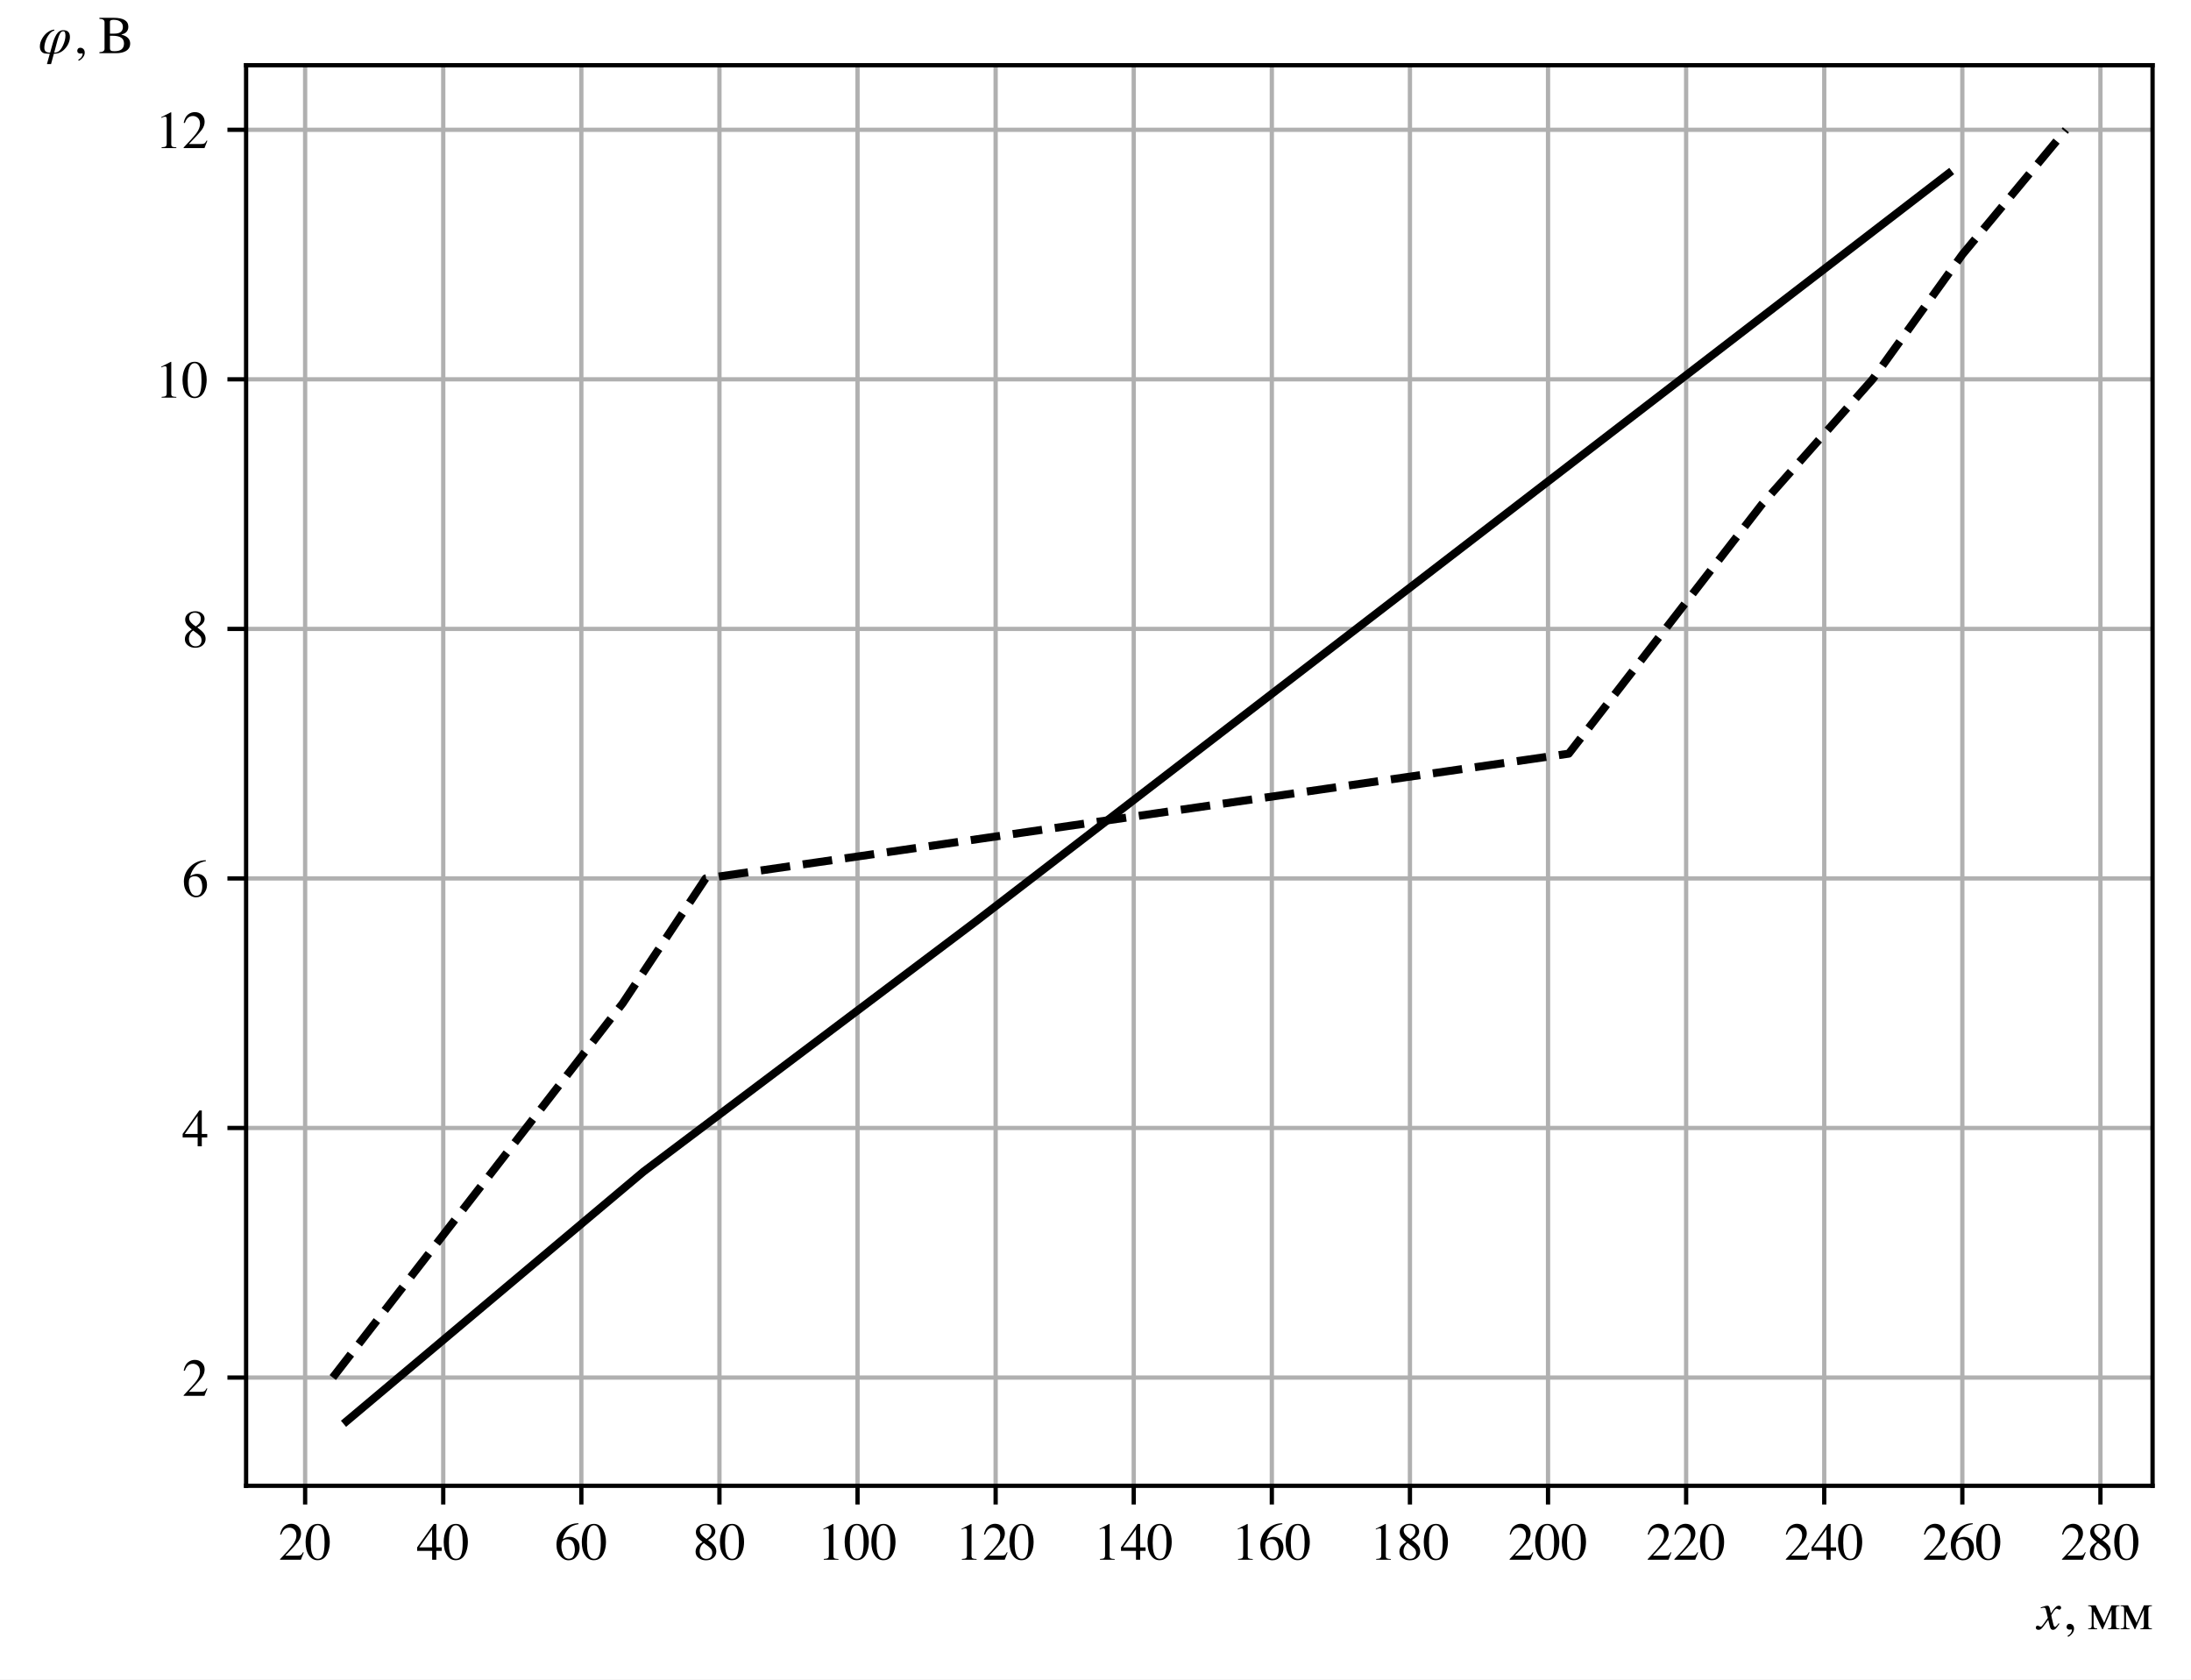
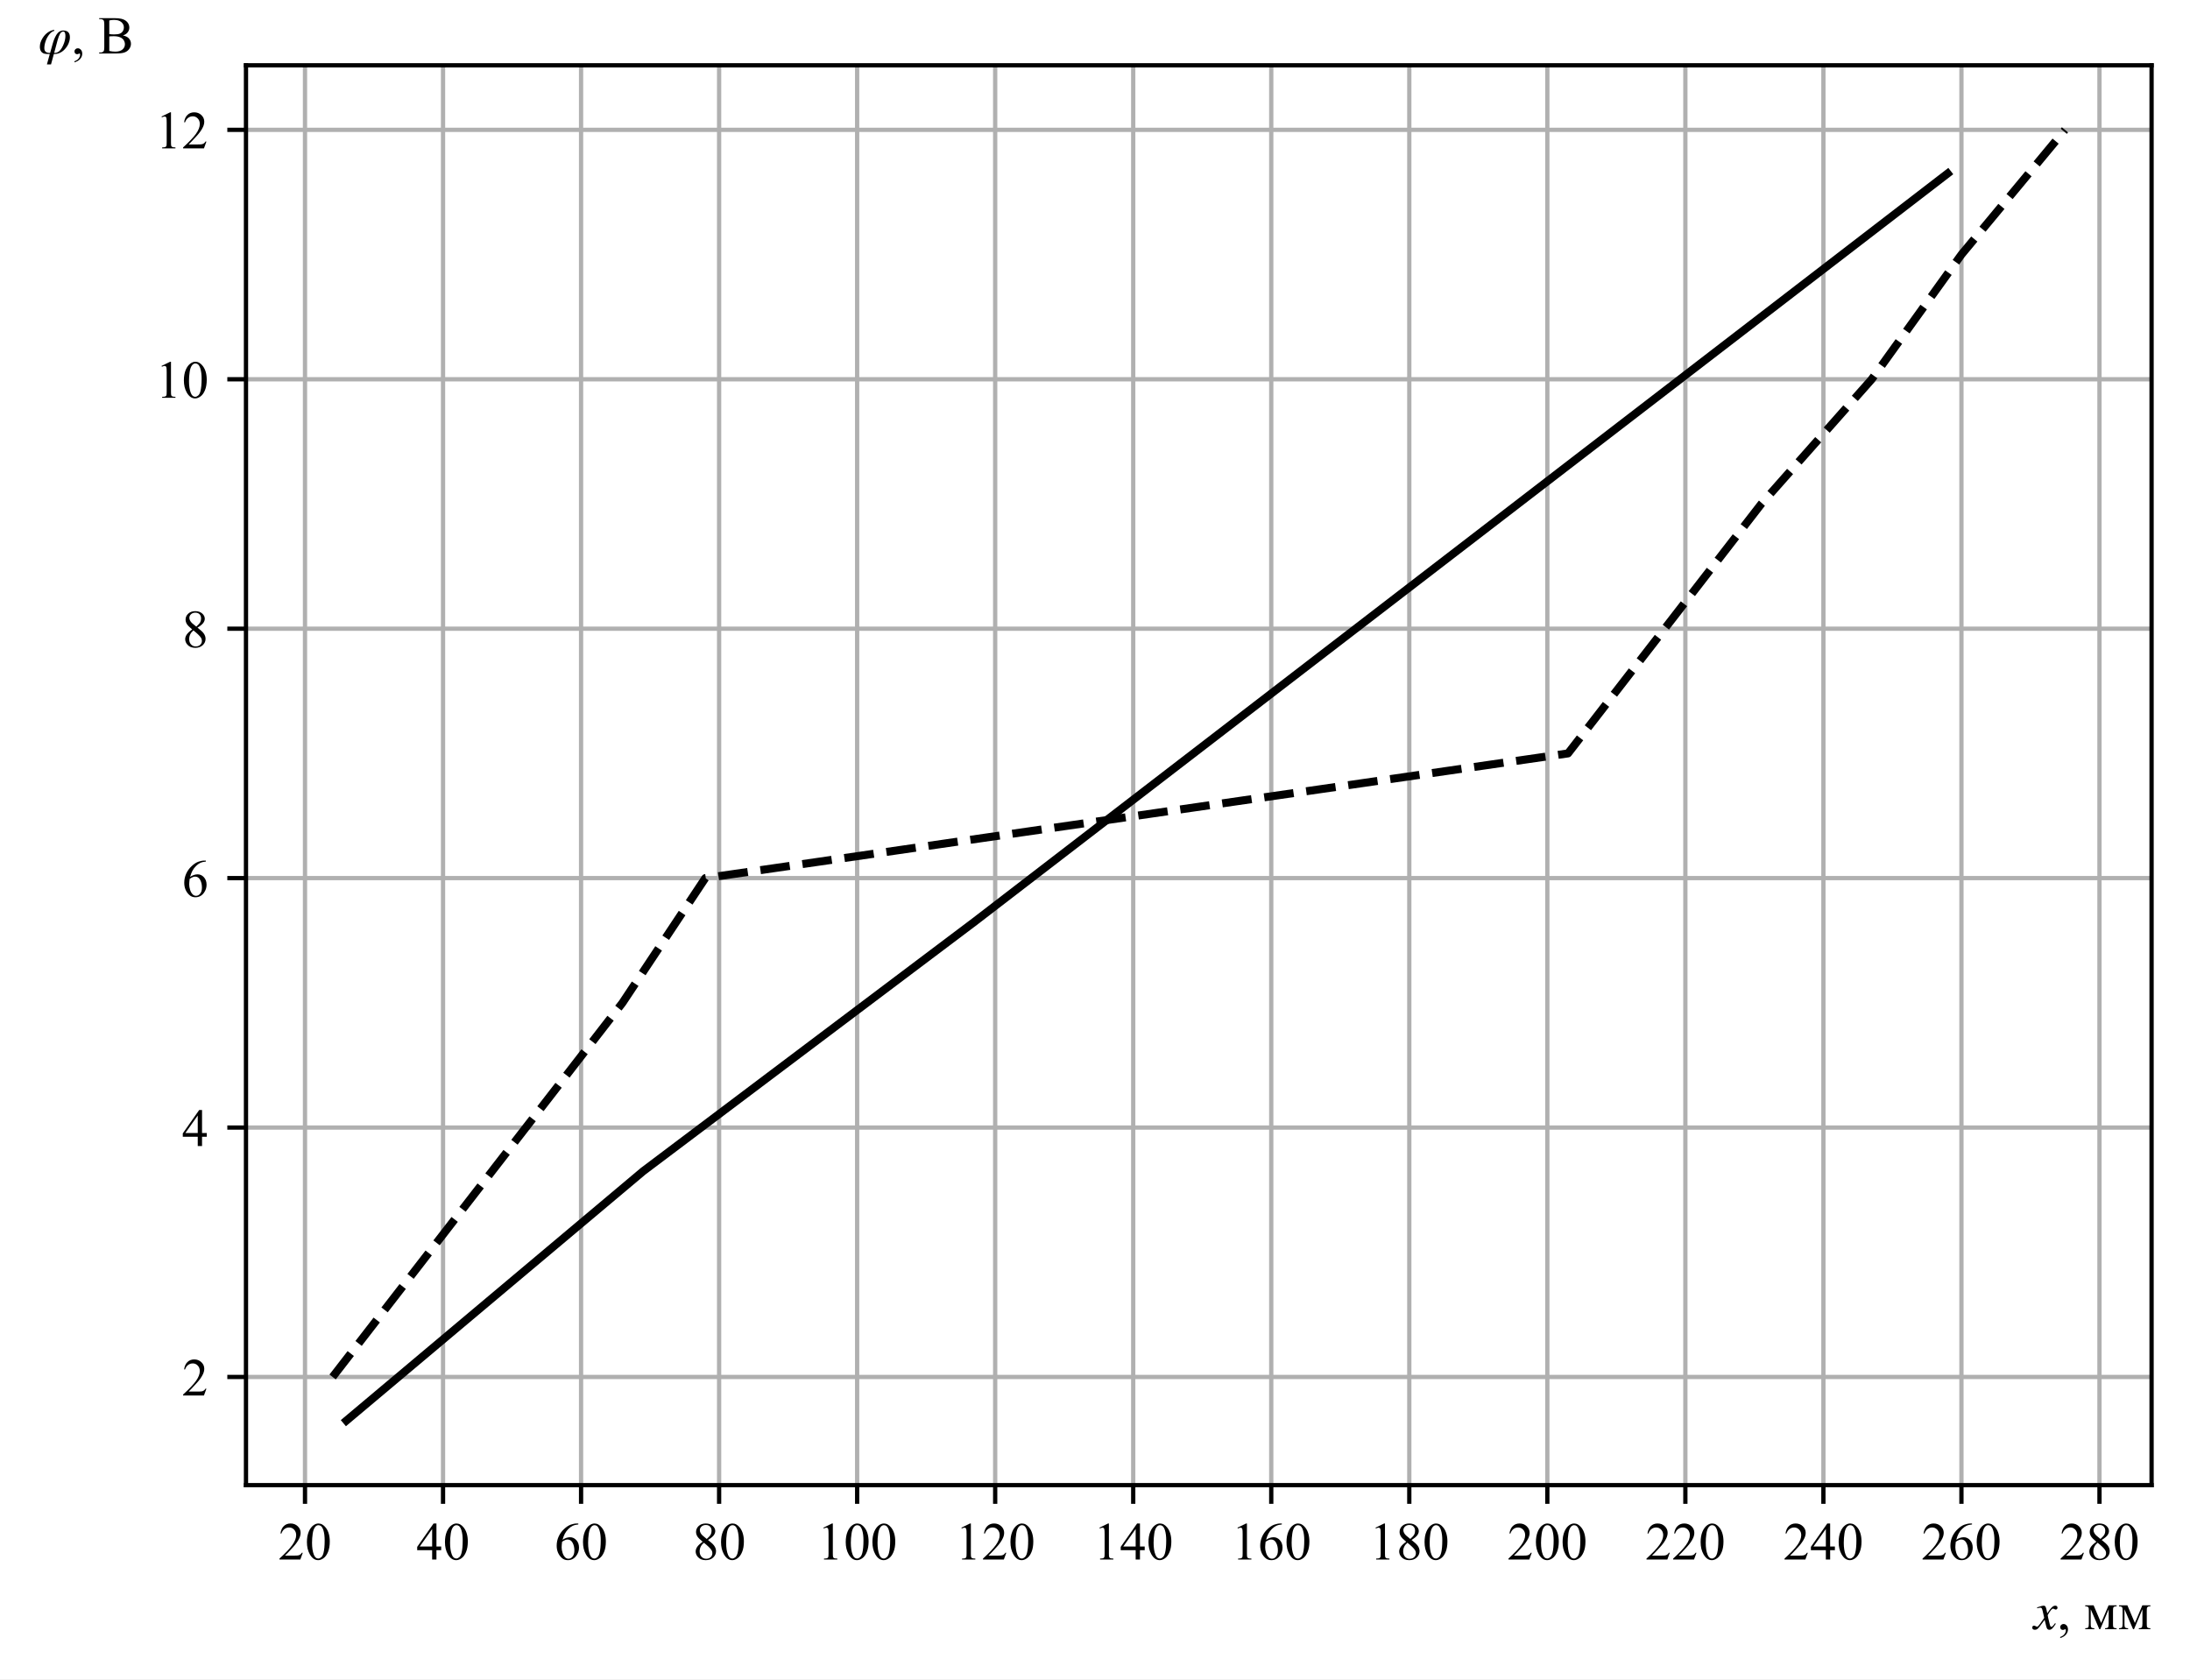
- <svg xmlns="http://www.w3.org/2000/svg" xmlns:xlink="http://www.w3.org/1999/xlink" width="410.42pt" height="314.598pt" viewBox="0 0 410.42 314.598" version="1.1">
+ <svg xmlns="http://www.w3.org/2000/svg" xmlns:xlink="http://www.w3.org/1999/xlink" width="410.42pt" height="314.719pt" viewBox="0 0 410.42 314.719" version="1.1">
  <defs>
    <style type="text/css">*{stroke-linejoin: round; stroke-linecap: butt}</style>
  </defs>
  <g id="figure_1">
    <g id="patch_1">
-       <path d="M 0 314.598  L 410.42 314.598  L 410.42 0  L 0 0  z " style="fill: #ffffff" />
+       <path d="M 0 314.719  L 410.42 314.719  L 410.42 0  L 0 0  z " style="fill: #ffffff" />
    </g>
    <g id="axes_1">
      <g id="patch_2">
-         <path d="M 46.1 278.329  L 403.22 278.329  L 403.22 12.217  L 46.1 12.217  z " style="fill: #ffffff" />
+         <path d="M 46.1 278.353  L 403.22 278.353  L 403.22 12.241  L 46.1 12.241  z " style="fill: #ffffff" />
      </g>
      <g id="matplotlib.axis_1">
        <g id="xtick_1">
          <g id="line2d_1">
-             <path d="M 57.159 278.329  L 57.159 12.217  " clip-path="url(#pee8cd89ec4)" style="fill: none; stroke: #b0b0b0; stroke-width: 0.8; stroke-linecap: square" />
+             <path d="M 57.159 278.353  L 57.159 12.241  " clip-path="url(#pf649470079)" style="fill: none; stroke: #b0b0b0; stroke-width: 0.8; stroke-linecap: square" />
          </g>
          <g id="line2d_2">
            <defs>
-               <path id="m3a3d2824ca" d="M 0 0  L 0 3.5  " style="stroke: #000000; stroke-width: 0.8" />
+               <path id="mf392148f10" d="M 0 0  L 0 3.5  " style="stroke: #000000; stroke-width: 0.8" />
            </defs>
            <g>
-               <use xlink:href="#m3a3d2824ca" x="57.159" y="278.329" style="stroke: #000000; stroke-width: 0.8" />
+               <use xlink:href="#mf392148f10" x="57.159" y="278.353" style="stroke: #000000; stroke-width: 0.8" />
            </g>
          </g>
          <g id="text_1">
-             <g transform="translate(52.15895 292.1854) scale(0.1 -0.1)">
+             <g transform="translate(52.15895 292.2972) scale(0.1 -0.1)">
              <defs>
-                 <path id="Times-Roman-32" d="M 191 72  Q 1334 1259 1743 1815  Q 2153 2372 2153 2900  Q 2153 3363 1903 3605  Q 1653 3847 1306 3847  Q 878 3847 613 3534  Q 466 3363 331 3006  L 197 3034  Q 353 3753 726 4033  Q 1100 4313 1528 4313  Q 2056 4313 2382 3980  Q 2709 3647 2709 3166  Q 2709 2653 2356 2178  Q 2003 1703 822 488  L 2256 488  Q 2556 488 2678 559  Q 2800 631 2953 909  L 3034 872  L 2688 0  L 191 0  L 191 72  z " transform="scale(0.015625)" />
-                 <path id="Times-Roman-30" d="M 1531 116  Q 1991 116 2162 619  Q 2334 1122 2334 2075  Q 2334 2834 2231 3288  Q 2038 4131 1506 4131  Q 975 4131 778 3263  Q 675 2800 675 2044  Q 675 1334 781 909  Q 981 116 1531 116  z M 1522 4300  Q 2241 4300 2638 3547  Q 2953 2938 2953 2147  Q 2953 1525 2759 975  Q 2394 -59 1494 -59  Q 878 -59 481 500  Q 56 1097 56 2122  Q 56 2928 341 3509  Q 725 4300 1522 4300  z " transform="scale(0.015625)" />
+                 <path id="TimesNewRomanPSMT-32" d="M 2934 816  L 2638 0  L 138 0  L 138 116  Q 1241 1122 1691 1759  Q 2141 2397 2141 2925  Q 2141 3328 1894 3587  Q 1647 3847 1303 3847  Q 991 3847 742 3664  Q 494 3481 375 3128  L 259 3128  Q 338 3706 661 4015  Q 984 4325 1469 4325  Q 1984 4325 2329 3994  Q 2675 3663 2675 3213  Q 2675 2891 2525 2569  Q 2294 2063 1775 1497  Q 997 647 803 472  L 1909 472  Q 2247 472 2383 497  Q 2519 522 2628 598  Q 2738 675 2819 816  L 2934 816  z " transform="scale(0.015625)" />
+                 <path id="TimesNewRomanPSMT-30" d="M 231 2094  Q 231 2819 450 3342  Q 669 3866 1031 4122  Q 1313 4325 1613 4325  Q 2100 4325 2488 3828  Q 2972 3213 2972 2159  Q 2972 1422 2759 906  Q 2547 391 2217 158  Q 1888 -75 1581 -75  Q 975 -75 572 641  Q 231 1244 231 2094  z M 844 2016  Q 844 1141 1059 588  Q 1238 122 1591 122  Q 1759 122 1940 273  Q 2122 425 2216 781  Q 2359 1319 2359 2297  Q 2359 3022 2209 3506  Q 2097 3866 1919 4016  Q 1791 4119 1609 4119  Q 1397 4119 1231 3928  Q 1006 3669 925 3112  Q 844 2556 844 2016  z " transform="scale(0.015625)" />
              </defs>
-               <use xlink:href="#Times-Roman-32" />
-               <use xlink:href="#Times-Roman-30" x="50" />
+               <use xlink:href="#TimesNewRomanPSMT-32" />
+               <use xlink:href="#TimesNewRomanPSMT-30" x="50" />
            </g>
          </g>
        </g>
        <g id="xtick_2">
          <g id="line2d_3">
-             <path d="M 83.028 278.329  L 83.028 12.217  " clip-path="url(#pee8cd89ec4)" style="fill: none; stroke: #b0b0b0; stroke-width: 0.8; stroke-linecap: square" />
+             <path d="M 83.028 278.353  L 83.028 12.241  " clip-path="url(#pf649470079)" style="fill: none; stroke: #b0b0b0; stroke-width: 0.8; stroke-linecap: square" />
          </g>
          <g id="line2d_4">
            <g>
-               <use xlink:href="#m3a3d2824ca" x="83.028" y="278.329" style="stroke: #000000; stroke-width: 0.8" />
+               <use xlink:href="#mf392148f10" x="83.028" y="278.353" style="stroke: #000000; stroke-width: 0.8" />
            </g>
          </g>
          <g id="text_2">
-             <g transform="translate(78.02784 292.1854) scale(0.1 -0.1)">
+             <g transform="translate(78.02784 292.2972) scale(0.1 -0.1)">
              <defs>
-                 <path id="Times-Roman-34" d="M 1866 3650  L 331 1481  L 1866 1481  L 1866 3650  z M 2072 4294  L 2369 4294  L 2369 1481  L 3022 1481  L 3022 1066  L 2369 1066  L 2369 0  L 1872 0  L 1872 1066  L 72 1066  L 72 1481  L 2072 4294  z " transform="scale(0.015625)" />
+                 <path id="TimesNewRomanPSMT-34" d="M 2978 1563  L 2978 1119  L 2409 1119  L 2409 0  L 1894 0  L 1894 1119  L 100 1119  L 100 1519  L 2066 4325  L 2409 4325  L 2409 1563  L 2978 1563  z M 1894 1563  L 1894 3666  L 406 1563  L 1894 1563  z " transform="scale(0.015625)" />
              </defs>
-               <use xlink:href="#Times-Roman-34" />
-               <use xlink:href="#Times-Roman-30" x="50" />
+               <use xlink:href="#TimesNewRomanPSMT-34" />
+               <use xlink:href="#TimesNewRomanPSMT-30" x="50" />
            </g>
          </g>
        </g>
        <g id="xtick_3">
          <g id="line2d_5">
-             <path d="M 108.897 278.329  L 108.897 12.217  " clip-path="url(#pee8cd89ec4)" style="fill: none; stroke: #b0b0b0; stroke-width: 0.8; stroke-linecap: square" />
+             <path d="M 108.897 278.353  L 108.897 12.241  " clip-path="url(#pf649470079)" style="fill: none; stroke: #b0b0b0; stroke-width: 0.8; stroke-linecap: square" />
          </g>
          <g id="line2d_6">
            <g>
-               <use xlink:href="#m3a3d2824ca" x="108.897" y="278.329" style="stroke: #000000; stroke-width: 0.8" />
+               <use xlink:href="#mf392148f10" x="108.897" y="278.353" style="stroke: #000000; stroke-width: 0.8" />
            </g>
          </g>
          <g id="text_3">
-             <g transform="translate(103.8967 292.1854) scale(0.1 -0.1)">
+             <g transform="translate(103.8967 292.2972) scale(0.1 -0.1)">
              <defs>
-                 <path id="Times-Roman-36" d="M 2994 1422  Q 2994 850 2626 390  Q 2259 -69 1672 -69  Q 1122 -69 670 447  Q 219 963 219 1819  Q 219 2922 1094 3713  Q 1875 4375 2850 4375  L 2866 4272  Q 2475 4200 2192 4076  Q 1909 3953 1688 3731  Q 1459 3506 1259 3159  Q 1059 2813 984 2472  Q 1178 2591 1319 2647  Q 1569 2747 1822 2747  Q 2319 2747 2656 2403  Q 2994 2059 2994 1422  z M 2422 1181  Q 2422 1597 2291 1919  Q 2072 2456 1547 2456  Q 1063 2456 903 2169  Q 809 2000 809 1606  Q 809 1097 1026 609  Q 1244 122 1713 122  Q 2084 122 2253 439  Q 2422 756 2422 1181  z " transform="scale(0.015625)" />
+                 <path id="TimesNewRomanPSMT-36" d="M 2869 4325  L 2869 4209  Q 2456 4169 2195 4045  Q 1934 3922 1679 3669  Q 1425 3416 1258 3105  Q 1091 2794 978 2366  Q 1428 2675 1881 2675  Q 2316 2675 2634 2325  Q 2953 1975 2953 1425  Q 2953 894 2631 456  Q 2244 -75 1606 -75  Q 1172 -75 869 213  Q 275 772 275 1663  Q 275 2231 503 2743  Q 731 3256 1154 3653  Q 1578 4050 1965 4187  Q 2353 4325 2688 4325  L 2869 4325  z M 925 2138  Q 869 1716 869 1456  Q 869 1156 980 804  Q 1091 453 1309 247  Q 1469 100 1697 100  Q 1969 100 2183 356  Q 2397 613 2397 1088  Q 2397 1622 2184 2012  Q 1972 2403 1581 2403  Q 1463 2403 1327 2353  Q 1191 2303 925 2138  z " transform="scale(0.015625)" />
              </defs>
-               <use xlink:href="#Times-Roman-36" />
-               <use xlink:href="#Times-Roman-30" x="50" />
+               <use xlink:href="#TimesNewRomanPSMT-36" />
+               <use xlink:href="#TimesNewRomanPSMT-30" x="50" />
            </g>
          </g>
        </g>
        <g id="xtick_4">
          <g id="line2d_7">
-             <path d="M 134.766 278.329  L 134.766 12.217  " clip-path="url(#pee8cd89ec4)" style="fill: none; stroke: #b0b0b0; stroke-width: 0.8; stroke-linecap: square" />
+             <path d="M 134.766 278.353  L 134.766 12.241  " clip-path="url(#pf649470079)" style="fill: none; stroke: #b0b0b0; stroke-width: 0.8; stroke-linecap: square" />
          </g>
          <g id="line2d_8">
            <g>
-               <use xlink:href="#m3a3d2824ca" x="134.766" y="278.329" style="stroke: #000000; stroke-width: 0.8" />
+               <use xlink:href="#mf392148f10" x="134.766" y="278.353" style="stroke: #000000; stroke-width: 0.8" />
            </g>
          </g>
          <g id="text_4">
-             <g transform="translate(129.7656 292.1854) scale(0.1 -0.1)">
+             <g transform="translate(129.7656 292.2972) scale(0.1 -0.1)">
              <defs>
-                 <path id="Times-Roman-38" d="M 1609 106  Q 1969 106 2153 306  Q 2338 506 2338 806  Q 2338 1147 2142 1358  Q 1947 1569 1341 1997  Q 1072 1828 950 1559  Q 828 1291 828 1041  Q 828 613 1048 359  Q 1269 106 1609 106  z M 1650 2494  Q 1944 2700 2056 2841  Q 2250 3081 2250 3422  Q 2250 3719 2067 3926  Q 1884 4134 1513 4134  Q 1225 4134 1037 3953  Q 850 3772 850 3513  Q 850 3219 1070 2967  Q 1291 2716 1650 2494  z M 1169 2131  Q 756 2463 606 2659  Q 375 2959 375 3322  Q 375 3734 717 4021  Q 1059 4309 1606 4309  Q 2109 4309 2406 4037  Q 2703 3766 2703 3406  Q 2703 3041 2400 2750  Q 2225 2584 1834 2369  Q 2366 1975 2595 1683  Q 2825 1391 2825 994  Q 2825 544 2486 237  Q 2147 -69 1578 -69  Q 1069 -69 705 214  Q 341 497 341 959  Q 341 1356 594 1659  Q 759 1856 1169 2131  z " transform="scale(0.015625)" />
+                 <path id="TimesNewRomanPSMT-38" d="M 1228 2134  Q 725 2547 579 2797  Q 434 3047 434 3316  Q 434 3728 753 4026  Q 1072 4325 1600 4325  Q 2113 4325 2425 4047  Q 2738 3769 2738 3413  Q 2738 3175 2569 2928  Q 2400 2681 1866 2347  Q 2416 1922 2594 1678  Q 2831 1359 2831 1006  Q 2831 559 2490 242  Q 2150 -75 1597 -75  Q 994 -75 656 303  Q 388 606 388 966  Q 388 1247 577 1523  Q 766 1800 1228 2134  z M 1719 2469  Q 2094 2806 2194 3001  Q 2294 3197 2294 3444  Q 2294 3772 2109 3958  Q 1925 4144 1606 4144  Q 1288 4144 1088 3959  Q 888 3775 888 3528  Q 888 3366 970 3203  Q 1053 3041 1206 2894  L 1719 2469  z M 1375 2016  Q 1116 1797 991 1539  Q 866 1281 866 981  Q 866 578 1086 336  Q 1306 94 1647 94  Q 1984 94 2187 284  Q 2391 475 2391 747  Q 2391 972 2272 1150  Q 2050 1481 1375 2016  z " transform="scale(0.015625)" />
              </defs>
-               <use xlink:href="#Times-Roman-38" />
-               <use xlink:href="#Times-Roman-30" x="50" />
+               <use xlink:href="#TimesNewRomanPSMT-38" />
+               <use xlink:href="#TimesNewRomanPSMT-30" x="50" />
            </g>
          </g>
        </g>
        <g id="xtick_5">
          <g id="line2d_9">
-             <path d="M 160.635 278.329  L 160.635 12.217  " clip-path="url(#pee8cd89ec4)" style="fill: none; stroke: #b0b0b0; stroke-width: 0.8; stroke-linecap: square" />
+             <path d="M 160.635 278.353  L 160.635 12.241  " clip-path="url(#pf649470079)" style="fill: none; stroke: #b0b0b0; stroke-width: 0.8; stroke-linecap: square" />
          </g>
          <g id="line2d_10">
            <g>
-               <use xlink:href="#m3a3d2824ca" x="160.635" y="278.329" style="stroke: #000000; stroke-width: 0.8" />
+               <use xlink:href="#mf392148f10" x="160.635" y="278.353" style="stroke: #000000; stroke-width: 0.8" />
            </g>
          </g>
          <g id="text_5">
-             <g transform="translate(153.1345 292.1854) scale(0.1 -0.1)">
+             <g transform="translate(153.1345 292.2972) scale(0.1 -0.1)">
              <defs>
-                 <path id="Times-Roman-31" d="M 1894 4294  Q 1906 4278 1907 4270  Q 1909 4263 1909 4234  L 1909 472  Q 1909 231 2037 165  Q 2166 100 2516 88  L 2516 0  L 753 0  L 753 94  Q 1131 113 1247 197  Q 1363 281 1363 563  L 1363 3456  Q 1363 3606 1325 3684  Q 1288 3763 1163 3763  Q 1081 3763 951 3717  Q 822 3672 709 3622  L 709 3709  L 1856 4294  L 1894 4294  z " transform="scale(0.015625)" />
+                 <path id="TimesNewRomanPSMT-31" d="M 750 3822  L 1781 4325  L 1884 4325  L 1884 747  Q 1884 391 1914 303  Q 1944 216 2037 169  Q 2131 122 2419 116  L 2419 0  L 825 0  L 825 116  Q 1125 122 1212 167  Q 1300 213 1334 289  Q 1369 366 1369 747  L 1369 3034  Q 1369 3497 1338 3628  Q 1316 3728 1258 3775  Q 1200 3822 1119 3822  Q 1003 3822 797 3725  L 750 3822  z " transform="scale(0.015625)" />
              </defs>
-               <use xlink:href="#Times-Roman-31" />
-               <use xlink:href="#Times-Roman-30" x="50" />
-               <use xlink:href="#Times-Roman-30" x="100" />
+               <use xlink:href="#TimesNewRomanPSMT-31" />
+               <use xlink:href="#TimesNewRomanPSMT-30" x="50" />
+               <use xlink:href="#TimesNewRomanPSMT-30" x="100" />
            </g>
          </g>
        </g>
        <g id="xtick_6">
          <g id="line2d_11">
-             <path d="M 186.503 278.329  L 186.503 12.217  " clip-path="url(#pee8cd89ec4)" style="fill: none; stroke: #b0b0b0; stroke-width: 0.8; stroke-linecap: square" />
+             <path d="M 186.503 278.353  L 186.503 12.241  " clip-path="url(#pf649470079)" style="fill: none; stroke: #b0b0b0; stroke-width: 0.8; stroke-linecap: square" />
          </g>
          <g id="line2d_12">
            <g>
-               <use xlink:href="#m3a3d2824ca" x="186.503" y="278.329" style="stroke: #000000; stroke-width: 0.8" />
+               <use xlink:href="#mf392148f10" x="186.503" y="278.353" style="stroke: #000000; stroke-width: 0.8" />
            </g>
          </g>
          <g id="text_6">
-             <g transform="translate(179.0034 292.1854) scale(0.1 -0.1)">
-               <use xlink:href="#Times-Roman-31" />
-               <use xlink:href="#Times-Roman-32" x="50" />
-               <use xlink:href="#Times-Roman-30" x="100" />
+             <g transform="translate(179.0034 292.2972) scale(0.1 -0.1)">
+               <use xlink:href="#TimesNewRomanPSMT-31" />
+               <use xlink:href="#TimesNewRomanPSMT-32" x="50" />
+               <use xlink:href="#TimesNewRomanPSMT-30" x="100" />
            </g>
          </g>
        </g>
        <g id="xtick_7">
          <g id="line2d_13">
-             <path d="M 212.372 278.329  L 212.372 12.217  " clip-path="url(#pee8cd89ec4)" style="fill: none; stroke: #b0b0b0; stroke-width: 0.8; stroke-linecap: square" />
+             <path d="M 212.372 278.353  L 212.372 12.241  " clip-path="url(#pf649470079)" style="fill: none; stroke: #b0b0b0; stroke-width: 0.8; stroke-linecap: square" />
          </g>
          <g id="line2d_14">
            <g>
-               <use xlink:href="#m3a3d2824ca" x="212.372" y="278.329" style="stroke: #000000; stroke-width: 0.8" />
+               <use xlink:href="#mf392148f10" x="212.372" y="278.353" style="stroke: #000000; stroke-width: 0.8" />
            </g>
          </g>
          <g id="text_7">
-             <g transform="translate(204.8723 292.1854) scale(0.1 -0.1)">
-               <use xlink:href="#Times-Roman-31" />
-               <use xlink:href="#Times-Roman-34" x="50" />
-               <use xlink:href="#Times-Roman-30" x="100" />
+             <g transform="translate(204.8723 292.2972) scale(0.1 -0.1)">
+               <use xlink:href="#TimesNewRomanPSMT-31" />
+               <use xlink:href="#TimesNewRomanPSMT-34" x="50" />
+               <use xlink:href="#TimesNewRomanPSMT-30" x="100" />
            </g>
          </g>
        </g>
        <g id="xtick_8">
          <g id="line2d_15">
-             <path d="M 238.241 278.329  L 238.241 12.217  " clip-path="url(#pee8cd89ec4)" style="fill: none; stroke: #b0b0b0; stroke-width: 0.8; stroke-linecap: square" />
+             <path d="M 238.241 278.353  L 238.241 12.241  " clip-path="url(#pf649470079)" style="fill: none; stroke: #b0b0b0; stroke-width: 0.8; stroke-linecap: square" />
          </g>
          <g id="line2d_16">
            <g>
-               <use xlink:href="#m3a3d2824ca" x="238.241" y="278.329" style="stroke: #000000; stroke-width: 0.8" />
+               <use xlink:href="#mf392148f10" x="238.241" y="278.353" style="stroke: #000000; stroke-width: 0.8" />
            </g>
          </g>
          <g id="text_8">
-             <g transform="translate(230.7412 292.1854) scale(0.1 -0.1)">
-               <use xlink:href="#Times-Roman-31" />
-               <use xlink:href="#Times-Roman-36" x="50" />
-               <use xlink:href="#Times-Roman-30" x="100" />
+             <g transform="translate(230.7412 292.2972) scale(0.1 -0.1)">
+               <use xlink:href="#TimesNewRomanPSMT-31" />
+               <use xlink:href="#TimesNewRomanPSMT-36" x="50" />
+               <use xlink:href="#TimesNewRomanPSMT-30" x="100" />
            </g>
          </g>
        </g>
        <g id="xtick_9">
          <g id="line2d_17">
-             <path d="M 264.11 278.329  L 264.11 12.217  " clip-path="url(#pee8cd89ec4)" style="fill: none; stroke: #b0b0b0; stroke-width: 0.8; stroke-linecap: square" />
+             <path d="M 264.11 278.353  L 264.11 12.241  " clip-path="url(#pf649470079)" style="fill: none; stroke: #b0b0b0; stroke-width: 0.8; stroke-linecap: square" />
          </g>
          <g id="line2d_18">
            <g>
-               <use xlink:href="#m3a3d2824ca" x="264.11" y="278.329" style="stroke: #000000; stroke-width: 0.8" />
+               <use xlink:href="#mf392148f10" x="264.11" y="278.353" style="stroke: #000000; stroke-width: 0.8" />
            </g>
          </g>
          <g id="text_9">
-             <g transform="translate(256.6101 292.1854) scale(0.1 -0.1)">
-               <use xlink:href="#Times-Roman-31" />
-               <use xlink:href="#Times-Roman-38" x="50" />
-               <use xlink:href="#Times-Roman-30" x="100" />
+             <g transform="translate(256.6101 292.2972) scale(0.1 -0.1)">
+               <use xlink:href="#TimesNewRomanPSMT-31" />
+               <use xlink:href="#TimesNewRomanPSMT-38" x="50" />
+               <use xlink:href="#TimesNewRomanPSMT-30" x="100" />
            </g>
          </g>
        </g>
        <g id="xtick_10">
          <g id="line2d_19">
-             <path d="M 289.979 278.329  L 289.979 12.217  " clip-path="url(#pee8cd89ec4)" style="fill: none; stroke: #b0b0b0; stroke-width: 0.8; stroke-linecap: square" />
+             <path d="M 289.979 278.353  L 289.979 12.241  " clip-path="url(#pf649470079)" style="fill: none; stroke: #b0b0b0; stroke-width: 0.8; stroke-linecap: square" />
          </g>
          <g id="line2d_20">
            <g>
-               <use xlink:href="#m3a3d2824ca" x="289.979" y="278.329" style="stroke: #000000; stroke-width: 0.8" />
+               <use xlink:href="#mf392148f10" x="289.979" y="278.353" style="stroke: #000000; stroke-width: 0.8" />
            </g>
          </g>
          <g id="text_10">
-             <g transform="translate(282.4789 292.1854) scale(0.1 -0.1)">
-               <use xlink:href="#Times-Roman-32" />
-               <use xlink:href="#Times-Roman-30" x="50" />
-               <use xlink:href="#Times-Roman-30" x="100" />
+             <g transform="translate(282.4789 292.2972) scale(0.1 -0.1)">
+               <use xlink:href="#TimesNewRomanPSMT-32" />
+               <use xlink:href="#TimesNewRomanPSMT-30" x="50" />
+               <use xlink:href="#TimesNewRomanPSMT-30" x="100" />
            </g>
          </g>
        </g>
        <g id="xtick_11">
          <g id="line2d_21">
-             <path d="M 315.848 278.329  L 315.848 12.217  " clip-path="url(#pee8cd89ec4)" style="fill: none; stroke: #b0b0b0; stroke-width: 0.8; stroke-linecap: square" />
+             <path d="M 315.848 278.353  L 315.848 12.241  " clip-path="url(#pf649470079)" style="fill: none; stroke: #b0b0b0; stroke-width: 0.8; stroke-linecap: square" />
          </g>
          <g id="line2d_22">
            <g>
-               <use xlink:href="#m3a3d2824ca" x="315.848" y="278.329" style="stroke: #000000; stroke-width: 0.8" />
+               <use xlink:href="#mf392148f10" x="315.848" y="278.353" style="stroke: #000000; stroke-width: 0.8" />
            </g>
          </g>
          <g id="text_11">
-             <g transform="translate(308.3478 292.1854) scale(0.1 -0.1)">
-               <use xlink:href="#Times-Roman-32" />
-               <use xlink:href="#Times-Roman-32" x="50" />
-               <use xlink:href="#Times-Roman-30" x="100" />
+             <g transform="translate(308.3478 292.2972) scale(0.1 -0.1)">
+               <use xlink:href="#TimesNewRomanPSMT-32" />
+               <use xlink:href="#TimesNewRomanPSMT-32" x="50" />
+               <use xlink:href="#TimesNewRomanPSMT-30" x="100" />
            </g>
          </g>
        </g>
        <g id="xtick_12">
          <g id="line2d_23">
-             <path d="M 341.717 278.329  L 341.717 12.217  " clip-path="url(#pee8cd89ec4)" style="fill: none; stroke: #b0b0b0; stroke-width: 0.8; stroke-linecap: square" />
+             <path d="M 341.717 278.353  L 341.717 12.241  " clip-path="url(#pf649470079)" style="fill: none; stroke: #b0b0b0; stroke-width: 0.8; stroke-linecap: square" />
          </g>
          <g id="line2d_24">
            <g>
-               <use xlink:href="#m3a3d2824ca" x="341.717" y="278.329" style="stroke: #000000; stroke-width: 0.8" />
+               <use xlink:href="#mf392148f10" x="341.717" y="278.353" style="stroke: #000000; stroke-width: 0.8" />
            </g>
          </g>
          <g id="text_12">
-             <g transform="translate(334.2167 292.1854) scale(0.1 -0.1)">
-               <use xlink:href="#Times-Roman-32" />
-               <use xlink:href="#Times-Roman-34" x="50" />
-               <use xlink:href="#Times-Roman-30" x="100" />
+             <g transform="translate(334.2167 292.2972) scale(0.1 -0.1)">
+               <use xlink:href="#TimesNewRomanPSMT-32" />
+               <use xlink:href="#TimesNewRomanPSMT-34" x="50" />
+               <use xlink:href="#TimesNewRomanPSMT-30" x="100" />
            </g>
          </g>
        </g>
        <g id="xtick_13">
          <g id="line2d_25">
-             <path d="M 367.586 278.329  L 367.586 12.217  " clip-path="url(#pee8cd89ec4)" style="fill: none; stroke: #b0b0b0; stroke-width: 0.8; stroke-linecap: square" />
+             <path d="M 367.586 278.353  L 367.586 12.241  " clip-path="url(#pf649470079)" style="fill: none; stroke: #b0b0b0; stroke-width: 0.8; stroke-linecap: square" />
          </g>
          <g id="line2d_26">
            <g>
-               <use xlink:href="#m3a3d2824ca" x="367.586" y="278.329" style="stroke: #000000; stroke-width: 0.8" />
+               <use xlink:href="#mf392148f10" x="367.586" y="278.353" style="stroke: #000000; stroke-width: 0.8" />
            </g>
          </g>
          <g id="text_13">
-             <g transform="translate(360.0856 292.1854) scale(0.1 -0.1)">
-               <use xlink:href="#Times-Roman-32" />
-               <use xlink:href="#Times-Roman-36" x="50" />
-               <use xlink:href="#Times-Roman-30" x="100" />
+             <g transform="translate(360.0856 292.2972) scale(0.1 -0.1)">
+               <use xlink:href="#TimesNewRomanPSMT-32" />
+               <use xlink:href="#TimesNewRomanPSMT-36" x="50" />
+               <use xlink:href="#TimesNewRomanPSMT-30" x="100" />
            </g>
          </g>
        </g>
        <g id="xtick_14">
          <g id="line2d_27">
-             <path d="M 393.454 278.329  L 393.454 12.217  " clip-path="url(#pee8cd89ec4)" style="fill: none; stroke: #b0b0b0; stroke-width: 0.8; stroke-linecap: square" />
+             <path d="M 393.454 278.353  L 393.454 12.241  " clip-path="url(#pf649470079)" style="fill: none; stroke: #b0b0b0; stroke-width: 0.8; stroke-linecap: square" />
          </g>
          <g id="line2d_28">
            <g>
-               <use xlink:href="#m3a3d2824ca" x="393.454" y="278.329" style="stroke: #000000; stroke-width: 0.8" />
+               <use xlink:href="#mf392148f10" x="393.454" y="278.353" style="stroke: #000000; stroke-width: 0.8" />
            </g>
          </g>
          <g id="text_14">
-             <g transform="translate(385.9545 292.1854) scale(0.1 -0.1)">
-               <use xlink:href="#Times-Roman-32" />
-               <use xlink:href="#Times-Roman-38" x="50" />
-               <use xlink:href="#Times-Roman-30" x="100" />
+             <g transform="translate(385.9545 292.2972) scale(0.1 -0.1)">
+               <use xlink:href="#TimesNewRomanPSMT-32" />
+               <use xlink:href="#TimesNewRomanPSMT-38" x="50" />
+               <use xlink:href="#TimesNewRomanPSMT-30" x="100" />
            </g>
          </g>
        </g>
        <g id="text_15">
-           <g transform="translate(381.62 305.2198) scale(0.1 -0.1)">
+           <g transform="translate(381.12 305.38) scale(0.1 -0.1)">
            <defs>
              <path id="STIXGeneral-Italic-78" d="M 1555 2272  L 1632 1907  Q 1971 2426 2179 2624  Q 2387 2822 2598 2822  Q 2714 2822 2787 2755  Q 2861 2688 2861 2585  Q 2861 2483 2800 2419  Q 2739 2355 2643 2355  Q 2586 2355 2490 2409  Q 2394 2464 2310 2464  Q 2125 2464 1683 1690  Q 1683 1606 1734 1402  L 1939 544  Q 2003 282 2131 282  Q 2234 282 2432 538  Q 2451 563 2476 598  Q 2502 634 2521 662  Q 2541 691 2566 717  L 2662 659  Q 2387 230 2227 80  Q 2067 -70 1882 -70  Q 1728 -70 1645 26  Q 1562 122 1504 365  L 1318 1126  L 755 365  Q 557 96 432 13  Q 307 -70 147 -70  Q 0 -70 -86 0  Q -173 70 -173 198  Q -173 294 -112 361  Q -51 429 45 429  Q 122 429 250 358  Q 346 301 416 301  Q 525 301 742 614  L 1267 1357  L 1088 2150  Q 1024 2432 969 2509  Q 915 2586 794 2586  Q 717 2586 544 2541  L 429 2509  L 410 2611  L 480 2637  Q 992 2822 1229 2822  Q 1350 2822 1420 2707  Q 1491 2592 1555 2272  z " transform="scale(0.015625)" />
-               <path id="Times-Roman-2c" d="M 1569 66  Q 1569 -250 1341 -522  Q 1113 -794 850 -913  L 791 -788  Q 1091 -619 1205 -422  Q 1319 -225 1319 -94  Q 1319 -50 1291 -37  Q 1263 -25 1231 -25  L 1022 -47  Q 891 -47 781 39  Q 672 125 672 288  Q 672 413 762 531  Q 853 650 1059 650  Q 1256 650 1412 495  Q 1569 341 1569 66  z " transform="scale(0.015625)" />
-               <path id="Times-Roman-20" transform="scale(0.015625)" />
-               <path id="Times-Roman-43c" d="M 63 91  Q 306 94 388 153  Q 488 225 488 447  L 488 2419  Q 488 2644 388 2716  Q 309 2772 63 2778  L 63 2869  L 959 2869  L 1978 769  L 2859 2869  L 3822 2869  L 3822 2778  Q 3575 2772 3494 2716  Q 3391 2644 3391 2419  L 3391 447  Q 3391 222 3494 150  Q 3575 94 3822 91  L 3822 0  L 2438 0  L 2438 91  Q 2675 94 2756 150  Q 2859 222 2859 447  L 2859 2316  L 2847 2316  L 1819 0  L 1753 0  L 722 2156  L 716 2156  L 716 447  Q 716 225 816 153  Q 897 94 1141 91  L 1141 0  L 63 0  L 63 91  z " transform="scale(0.015625)" />
+               <path id="TimesNewRomanPSMT-2c" d="M 344 -1066  L 344 -928  Q 666 -822 842 -598  Q 1019 -375 1019 -125  Q 1019 -66 991 -25  Q 969 3 947 3  Q 913 3 797 -59  Q 741 -88 678 -88  Q 525 -88 434 3  Q 344 94 344 253  Q 344 406 461 515  Q 578 625 747 625  Q 953 625 1114 445  Q 1275 266 1275 -31  Q 1275 -353 1051 -629  Q 828 -906 344 -1066  z " transform="scale(0.015625)" />
+               <path id="TimesNewRomanPSMT-20" transform="scale(0.015625)" />
+               <path id="TimesNewRomanPSMT-43c" d="M 2050 747  L 2944 2863  L 3909 2863  L 3909 2744  Q 3697 2744 3626 2701  Q 3556 2659 3515 2596  Q 3475 2534 3475 2191  L 3475 672  Q 3475 375 3504 289  Q 3534 203 3626 159  Q 3719 116 3909 116  L 3909 0  L 2525 0  L 2525 116  Q 2781 116 2868 211  Q 2956 306 2956 672  L 2956 2394  L 1944 0  L 1834 0  L 803 2394  L 803 672  Q 803 375 834 289  Q 866 203 956 159  Q 1047 116 1238 116  L 1238 0  L 144 0  L 144 116  Q 422 116 500 217  Q 578 319 578 672  L 578 2191  Q 578 2525 543 2586  Q 509 2647 437 2695  Q 366 2744 144 2744  L 144 2863  L 1150 2863  L 2050 747  z " transform="scale(0.015625)" />
            </defs>
-             <use xlink:href="#STIXGeneral-Italic-78" transform="translate(0 0.171875)" />
-             <use xlink:href="#Times-Roman-2c" transform="translate(44.39999 0.171875)" />
-             <use xlink:href="#Times-Roman-20" transform="translate(69.39999 0.171875)" />
-             <use xlink:href="#Times-Roman-43c" transform="translate(94.39999 0.171875)" />
-             <use xlink:href="#Times-Roman-43c" transform="translate(155.0934 0.171875)" />
+             <use xlink:href="#STIXGeneral-Italic-78" transform="translate(0 0.265625)" />
+             <use xlink:href="#TimesNewRomanPSMT-2c" transform="translate(44.39999 0.265625)" />
+             <use xlink:href="#TimesNewRomanPSMT-20" transform="translate(69.39999 0.265625)" />
+             <use xlink:href="#TimesNewRomanPSMT-43c" transform="translate(94.39999 0.265625)" />
+             <use xlink:href="#TimesNewRomanPSMT-43c" transform="translate(157.6812 0.265625)" />
          </g>
        </g>
      </g>
      <g id="matplotlib.axis_2">
        <g id="ytick_1">
          <g id="line2d_29">
-             <path d="M 46.1 258.052  L 403.22 258.052  " clip-path="url(#pee8cd89ec4)" style="fill: none; stroke: #b0b0b0; stroke-width: 0.8; stroke-linecap: square" />
+             <path d="M 46.1 258.077  L 403.22 258.077  " clip-path="url(#pf649470079)" style="fill: none; stroke: #b0b0b0; stroke-width: 0.8; stroke-linecap: square" />
          </g>
          <g id="line2d_30">
            <defs>
-               <path id="m0883411854" d="M 0 0  L -3.5 0  " style="stroke: #000000; stroke-width: 0.8" />
+               <path id="m838a4133bc" d="M 0 0  L -3.5 0  " style="stroke: #000000; stroke-width: 0.8" />
            </defs>
            <g>
-               <use xlink:href="#m0883411854" x="46.1" y="258.052" style="stroke: #000000; stroke-width: 0.8" />
+               <use xlink:href="#m838a4133bc" x="46.1" y="258.077" style="stroke: #000000; stroke-width: 0.8" />
            </g>
          </g>
          <g id="text_16">
-             <g transform="translate(34.1 261.4804) scale(0.1 -0.1)">
-               <use xlink:href="#Times-Roman-32" />
+             <g transform="translate(34.1 261.5484) scale(0.1 -0.1)">
+               <use xlink:href="#TimesNewRomanPSMT-32" />
            </g>
          </g>
        </g>
        <g id="ytick_2">
          <g id="line2d_31">
-             <path d="M 46.1 211.304  L 403.22 211.304  " clip-path="url(#pee8cd89ec4)" style="fill: none; stroke: #b0b0b0; stroke-width: 0.8; stroke-linecap: square" />
+             <path d="M 46.1 211.329  L 403.22 211.329  " clip-path="url(#pf649470079)" style="fill: none; stroke: #b0b0b0; stroke-width: 0.8; stroke-linecap: square" />
          </g>
          <g id="line2d_32">
            <g>
-               <use xlink:href="#m0883411854" x="46.1" y="211.304" style="stroke: #000000; stroke-width: 0.8" />
+               <use xlink:href="#m838a4133bc" x="46.1" y="211.329" style="stroke: #000000; stroke-width: 0.8" />
            </g>
          </g>
          <g id="text_17">
-             <g transform="translate(34.1 214.7326) scale(0.1 -0.1)">
-               <use xlink:href="#Times-Roman-34" />
+             <g transform="translate(34.1 214.8006) scale(0.1 -0.1)">
+               <use xlink:href="#TimesNewRomanPSMT-34" />
            </g>
          </g>
        </g>
        <g id="ytick_3">
          <g id="line2d_33">
-             <path d="M 46.1 164.557  L 403.22 164.557  " clip-path="url(#pee8cd89ec4)" style="fill: none; stroke: #b0b0b0; stroke-width: 0.8; stroke-linecap: square" />
+             <path d="M 46.1 164.581  L 403.22 164.581  " clip-path="url(#pf649470079)" style="fill: none; stroke: #b0b0b0; stroke-width: 0.8; stroke-linecap: square" />
          </g>
          <g id="line2d_34">
            <g>
-               <use xlink:href="#m0883411854" x="46.1" y="164.557" style="stroke: #000000; stroke-width: 0.8" />
+               <use xlink:href="#m838a4133bc" x="46.1" y="164.581" style="stroke: #000000; stroke-width: 0.8" />
            </g>
          </g>
          <g id="text_18">
-             <g transform="translate(34.1 167.9848) scale(0.1 -0.1)">
-               <use xlink:href="#Times-Roman-36" />
+             <g transform="translate(34.1 168.0528) scale(0.1 -0.1)">
+               <use xlink:href="#TimesNewRomanPSMT-36" />
            </g>
          </g>
        </g>
        <g id="ytick_4">
          <g id="line2d_35">
-             <path d="M 46.1 117.809  L 403.22 117.809  " clip-path="url(#pee8cd89ec4)" style="fill: none; stroke: #b0b0b0; stroke-width: 0.8; stroke-linecap: square" />
+             <path d="M 46.1 117.833  L 403.22 117.833  " clip-path="url(#pf649470079)" style="fill: none; stroke: #b0b0b0; stroke-width: 0.8; stroke-linecap: square" />
          </g>
          <g id="line2d_36">
            <g>
-               <use xlink:href="#m0883411854" x="46.1" y="117.809" style="stroke: #000000; stroke-width: 0.8" />
+               <use xlink:href="#m838a4133bc" x="46.1" y="117.833" style="stroke: #000000; stroke-width: 0.8" />
            </g>
          </g>
          <g id="text_19">
-             <g transform="translate(34.1 121.237) scale(0.1 -0.1)">
-               <use xlink:href="#Times-Roman-38" />
+             <g transform="translate(34.1 121.3049) scale(0.1 -0.1)">
+               <use xlink:href="#TimesNewRomanPSMT-38" />
            </g>
          </g>
        </g>
        <g id="ytick_5">
          <g id="line2d_37">
-             <path d="M 46.1 71.061  L 403.22 71.061  " clip-path="url(#pee8cd89ec4)" style="fill: none; stroke: #b0b0b0; stroke-width: 0.8; stroke-linecap: square" />
+             <path d="M 46.1 71.085  L 403.22 71.085  " clip-path="url(#pf649470079)" style="fill: none; stroke: #b0b0b0; stroke-width: 0.8; stroke-linecap: square" />
          </g>
          <g id="line2d_38">
            <g>
-               <use xlink:href="#m0883411854" x="46.1" y="71.061" style="stroke: #000000; stroke-width: 0.8" />
+               <use xlink:href="#m838a4133bc" x="46.1" y="71.085" style="stroke: #000000; stroke-width: 0.8" />
            </g>
          </g>
          <g id="text_20">
-             <g transform="translate(29.1 74.48914) scale(0.1 -0.1)">
-               <use xlink:href="#Times-Roman-31" />
-               <use xlink:href="#Times-Roman-30" x="50" />
+             <g transform="translate(29.1 74.55711) scale(0.1 -0.1)">
+               <use xlink:href="#TimesNewRomanPSMT-31" />
+               <use xlink:href="#TimesNewRomanPSMT-30" x="50" />
            </g>
          </g>
        </g>
        <g id="ytick_6">
          <g id="line2d_39">
-             <path d="M 46.1 24.313  L 403.22 24.313  " clip-path="url(#pee8cd89ec4)" style="fill: none; stroke: #b0b0b0; stroke-width: 0.8; stroke-linecap: square" />
+             <path d="M 46.1 24.337  L 403.22 24.337  " clip-path="url(#pf649470079)" style="fill: none; stroke: #b0b0b0; stroke-width: 0.8; stroke-linecap: square" />
          </g>
          <g id="line2d_40">
            <g>
-               <use xlink:href="#m0883411854" x="46.1" y="24.313" style="stroke: #000000; stroke-width: 0.8" />
+               <use xlink:href="#m838a4133bc" x="46.1" y="24.337" style="stroke: #000000; stroke-width: 0.8" />
            </g>
          </g>
          <g id="text_21">
-             <g transform="translate(29.1 27.74131) scale(0.1 -0.1)">
-               <use xlink:href="#Times-Roman-31" />
-               <use xlink:href="#Times-Roman-32" x="50" />
+             <g transform="translate(29.1 27.80928) scale(0.1 -0.1)">
+               <use xlink:href="#TimesNewRomanPSMT-31" />
+               <use xlink:href="#TimesNewRomanPSMT-32" x="50" />
            </g>
          </g>
        </g>
        <g id="text_22">
-           <g transform="translate(7.2 10.03906) scale(0.1 -0.1)">
+           <g transform="translate(7.2 10.10234) scale(0.1 -0.1)">
            <defs>
              <path id="STIXGeneral-Italic-3c6" d="M 1402 64  L 1702 1133  Q 1792 1459 1894 1712  Q 1997 1965 2147 2221  Q 2298 2477 2509 2617  Q 2720 2758 2970 2758  Q 3776 2758 3776 1946  Q 3776 1606 3625 1225  Q 3475 845 3148 496  Q 2822 147 2394 6  Q 2144 -70 1850 -70  L 1510 -1312  L 1018 -1312  L 1363 -70  Q 832 -70 646 0  Q 173 186 173 813  Q 173 1306 489 1827  Q 806 2349 1274 2618  Q 1638 2822 1907 2822  L 1907 2720  Q 1581 2637 1299 2281  Q 1018 1926 864 1481  Q 710 1037 710 640  Q 710 320 889 192  Q 1069 64 1402 64  z M 2298 1594  L 1888 64  Q 2150 64 2330 160  Q 2688 352 2963 969  Q 3238 1587 3238 2099  Q 3238 2330 3193 2451  Q 3149 2573 3097 2598  Q 3046 2624 2963 2624  Q 2752 2624 2595 2365  Q 2438 2106 2298 1594  z " transform="scale(0.015625)" />
-               <path id="Times-Roman-412" d="M 128 122  Q 744 141 744 513  L 744 3725  Q 744 4097 128 4116  L 128 4238  L 1844 4238  Q 3597 4238 3597 3163  Q 3597 2722 3291 2472  Q 3109 2325 2747 2228  Q 3103 2138 3303 2016  Q 3816 1709 3816 1153  Q 3816 534 3259 234  Q 2822 0 2144 0  L 128 0  L 128 122  z M 1394 2088  L 1394 575  Q 1394 344 1569 275  Q 1669 238 1953 238  Q 3078 238 3078 1166  Q 3078 2088 1716 2088  L 1394 2088  z M 1394 2344  L 1919 2344  Q 2944 2344 2944 3138  Q 2944 3584 2600 3809  Q 2309 4000 1838 4000  Q 1394 4000 1394 3794  L 1394 2344  z " transform="scale(0.015625)" />
+               <path id="TimesNewRomanPSMT-412" d="M 2956 2163  Q 3397 2069 3616 1863  Q 3919 1575 3919 1159  Q 3919 844 3719 555  Q 3519 266 3170 133  Q 2822 0 2106 0  L 106 0  L 106 116  L 266 116  Q 531 116 647 284  Q 719 394 719 750  L 719 3488  Q 719 3881 628 3984  Q 506 4122 266 4122  L 106 4122  L 106 4238  L 1938 4238  Q 2450 4238 2759 4163  Q 3228 4050 3475 3764  Q 3722 3478 3722 3106  Q 3722 2788 3528 2536  Q 3334 2284 2956 2163  z M 1319 2331  Q 1434 2309 1582 2298  Q 1731 2288 1909 2288  Q 2366 2288 2595 2386  Q 2825 2484 2947 2687  Q 3069 2891 3069 3131  Q 3069 3503 2766 3765  Q 2463 4028 1881 4028  Q 1569 4028 1319 3959  L 1319 2331  z M 1319 306  Q 1681 222 2034 222  Q 2600 222 2897 476  Q 3194 731 3194 1106  Q 3194 1353 3059 1581  Q 2925 1809 2622 1940  Q 2319 2072 1872 2072  Q 1678 2072 1540 2065  Q 1403 2059 1319 2044  L 1319 306  z " transform="scale(0.015625)" />
            </defs>
            <use xlink:href="#STIXGeneral-Italic-3c6" transform="translate(0 0.78125)" />
-             <use xlink:href="#Times-Roman-2c" transform="translate(62.2 0.78125)" />
-             <use xlink:href="#Times-Roman-20" transform="translate(87.2 0.78125)" />
-             <use xlink:href="#Times-Roman-412" transform="translate(112.2 0.78125)" />
+             <use xlink:href="#TimesNewRomanPSMT-2c" transform="translate(62.2 0.78125)" />
+             <use xlink:href="#TimesNewRomanPSMT-20" transform="translate(87.2 0.78125)" />
+             <use xlink:href="#TimesNewRomanPSMT-412" transform="translate(112.2 0.78125)" />
          </g>
        </g>
      </g>
      <g id="line2d_41">
-         <path d="M 64.92 266.233  L 120.538 219.485  L 182.623 172.738  L 243.415 125.99  L 304.207 79.242  L 364.999 32.494  " clip-path="url(#pee8cd89ec4)" style="fill: none; stroke: #000000; stroke-width: 1.5; stroke-linecap: square" />
+         <path d="M 64.92 266.257  L 120.538 219.51  L 182.623 172.762  L 243.415 126.014  L 304.207 79.266  L 364.999 32.518  " clip-path="url(#pf649470079)" style="fill: none; stroke: #000000; stroke-width: 1.5; stroke-linecap: square" />
      </g>
      <g id="line2d_42">
-         <path d="M 62.333 258.052  L 80.441 234.678  L 98.549 211.304  L 116.657 187.931  L 132.179 164.557  L 293.859 141.183  L 311.967 117.809  L 330.076 94.435  L 350.771 71.061  L 367.586 47.687  L 386.987 24.313  " clip-path="url(#pee8cd89ec4)" style="fill: none; stroke-dasharray: 5.55,2.4; stroke-dashoffset: 0; stroke: #000000; stroke-width: 1.5" />
+         <path d="M 62.333 258.077  L 80.441 234.703  L 98.549 211.329  L 116.657 187.955  L 132.179 164.581  L 293.859 141.207  L 311.967 117.833  L 330.076 94.459  L 350.771 71.085  L 367.586 47.711  L 386.987 24.337  " clip-path="url(#pf649470079)" style="fill: none; stroke-dasharray: 5.55,2.4; stroke-dashoffset: 0; stroke: #000000; stroke-width: 1.5" />
      </g>
      <g id="patch_3">
-         <path d="M 46.1 278.329  L 46.1 12.217  " style="fill: none; stroke: #000000; stroke-width: 0.8; stroke-linejoin: miter; stroke-linecap: square" />
+         <path d="M 46.1 278.353  L 46.1 12.241  " style="fill: none; stroke: #000000; stroke-width: 0.8; stroke-linejoin: miter; stroke-linecap: square" />
      </g>
      <g id="patch_4">
-         <path d="M 403.22 278.329  L 403.22 12.217  " style="fill: none; stroke: #000000; stroke-width: 0.8; stroke-linejoin: miter; stroke-linecap: square" />
+         <path d="M 403.22 278.353  L 403.22 12.241  " style="fill: none; stroke: #000000; stroke-width: 0.8; stroke-linejoin: miter; stroke-linecap: square" />
      </g>
      <g id="patch_5">
-         <path d="M 46.1 278.329  L 403.22 278.329  " style="fill: none; stroke: #000000; stroke-width: 0.8; stroke-linejoin: miter; stroke-linecap: square" />
+         <path d="M 46.1 278.353  L 403.22 278.353  " style="fill: none; stroke: #000000; stroke-width: 0.8; stroke-linejoin: miter; stroke-linecap: square" />
      </g>
      <g id="patch_6">
-         <path d="M 46.1 12.217  L 403.22 12.217  " style="fill: none; stroke: #000000; stroke-width: 0.8; stroke-linejoin: miter; stroke-linecap: square" />
+         <path d="M 46.1 12.241  L 403.22 12.241  " style="fill: none; stroke: #000000; stroke-width: 0.8; stroke-linejoin: miter; stroke-linecap: square" />
      </g>
    </g>
  </g>
  <defs>
-     <clipPath id="pee8cd89ec4">
-       <rect x="46.1" y="12.217" width="357.12" height="266.112" />
+     <clipPath id="pf649470079">
+       <rect x="46.1" y="12.241" width="357.12" height="266.112" />
    </clipPath>
  </defs>
</svg>
